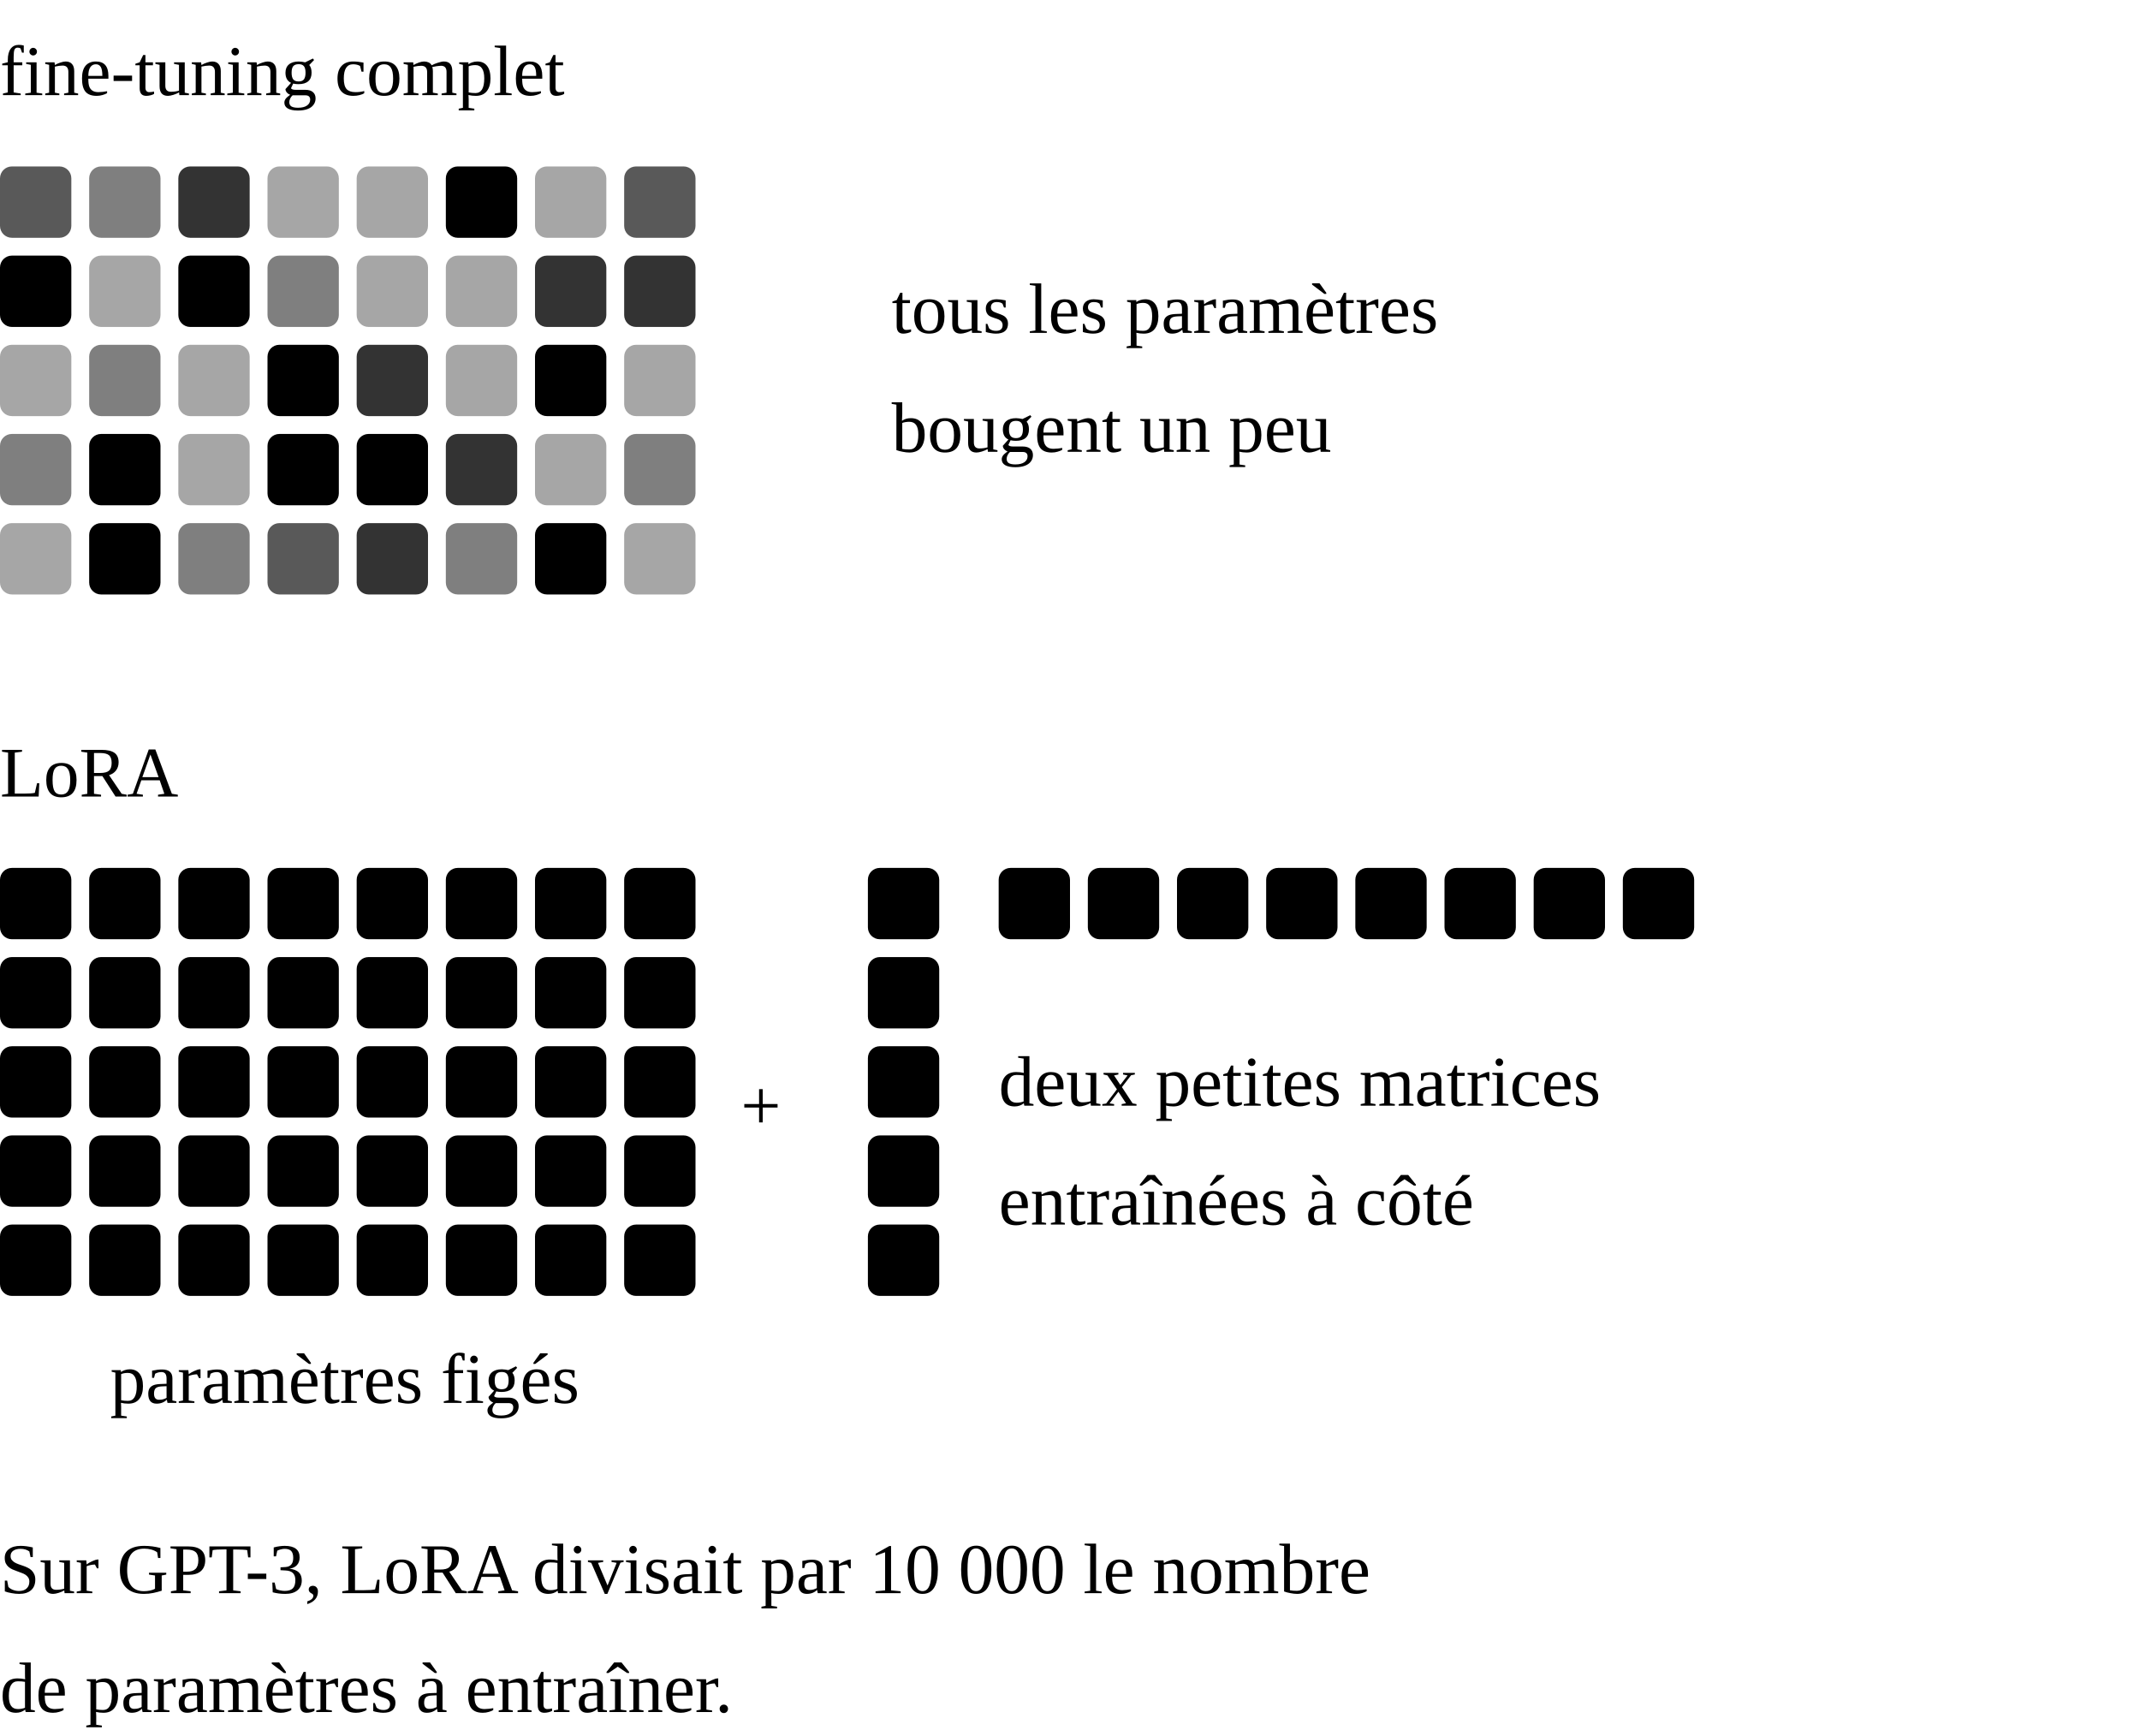
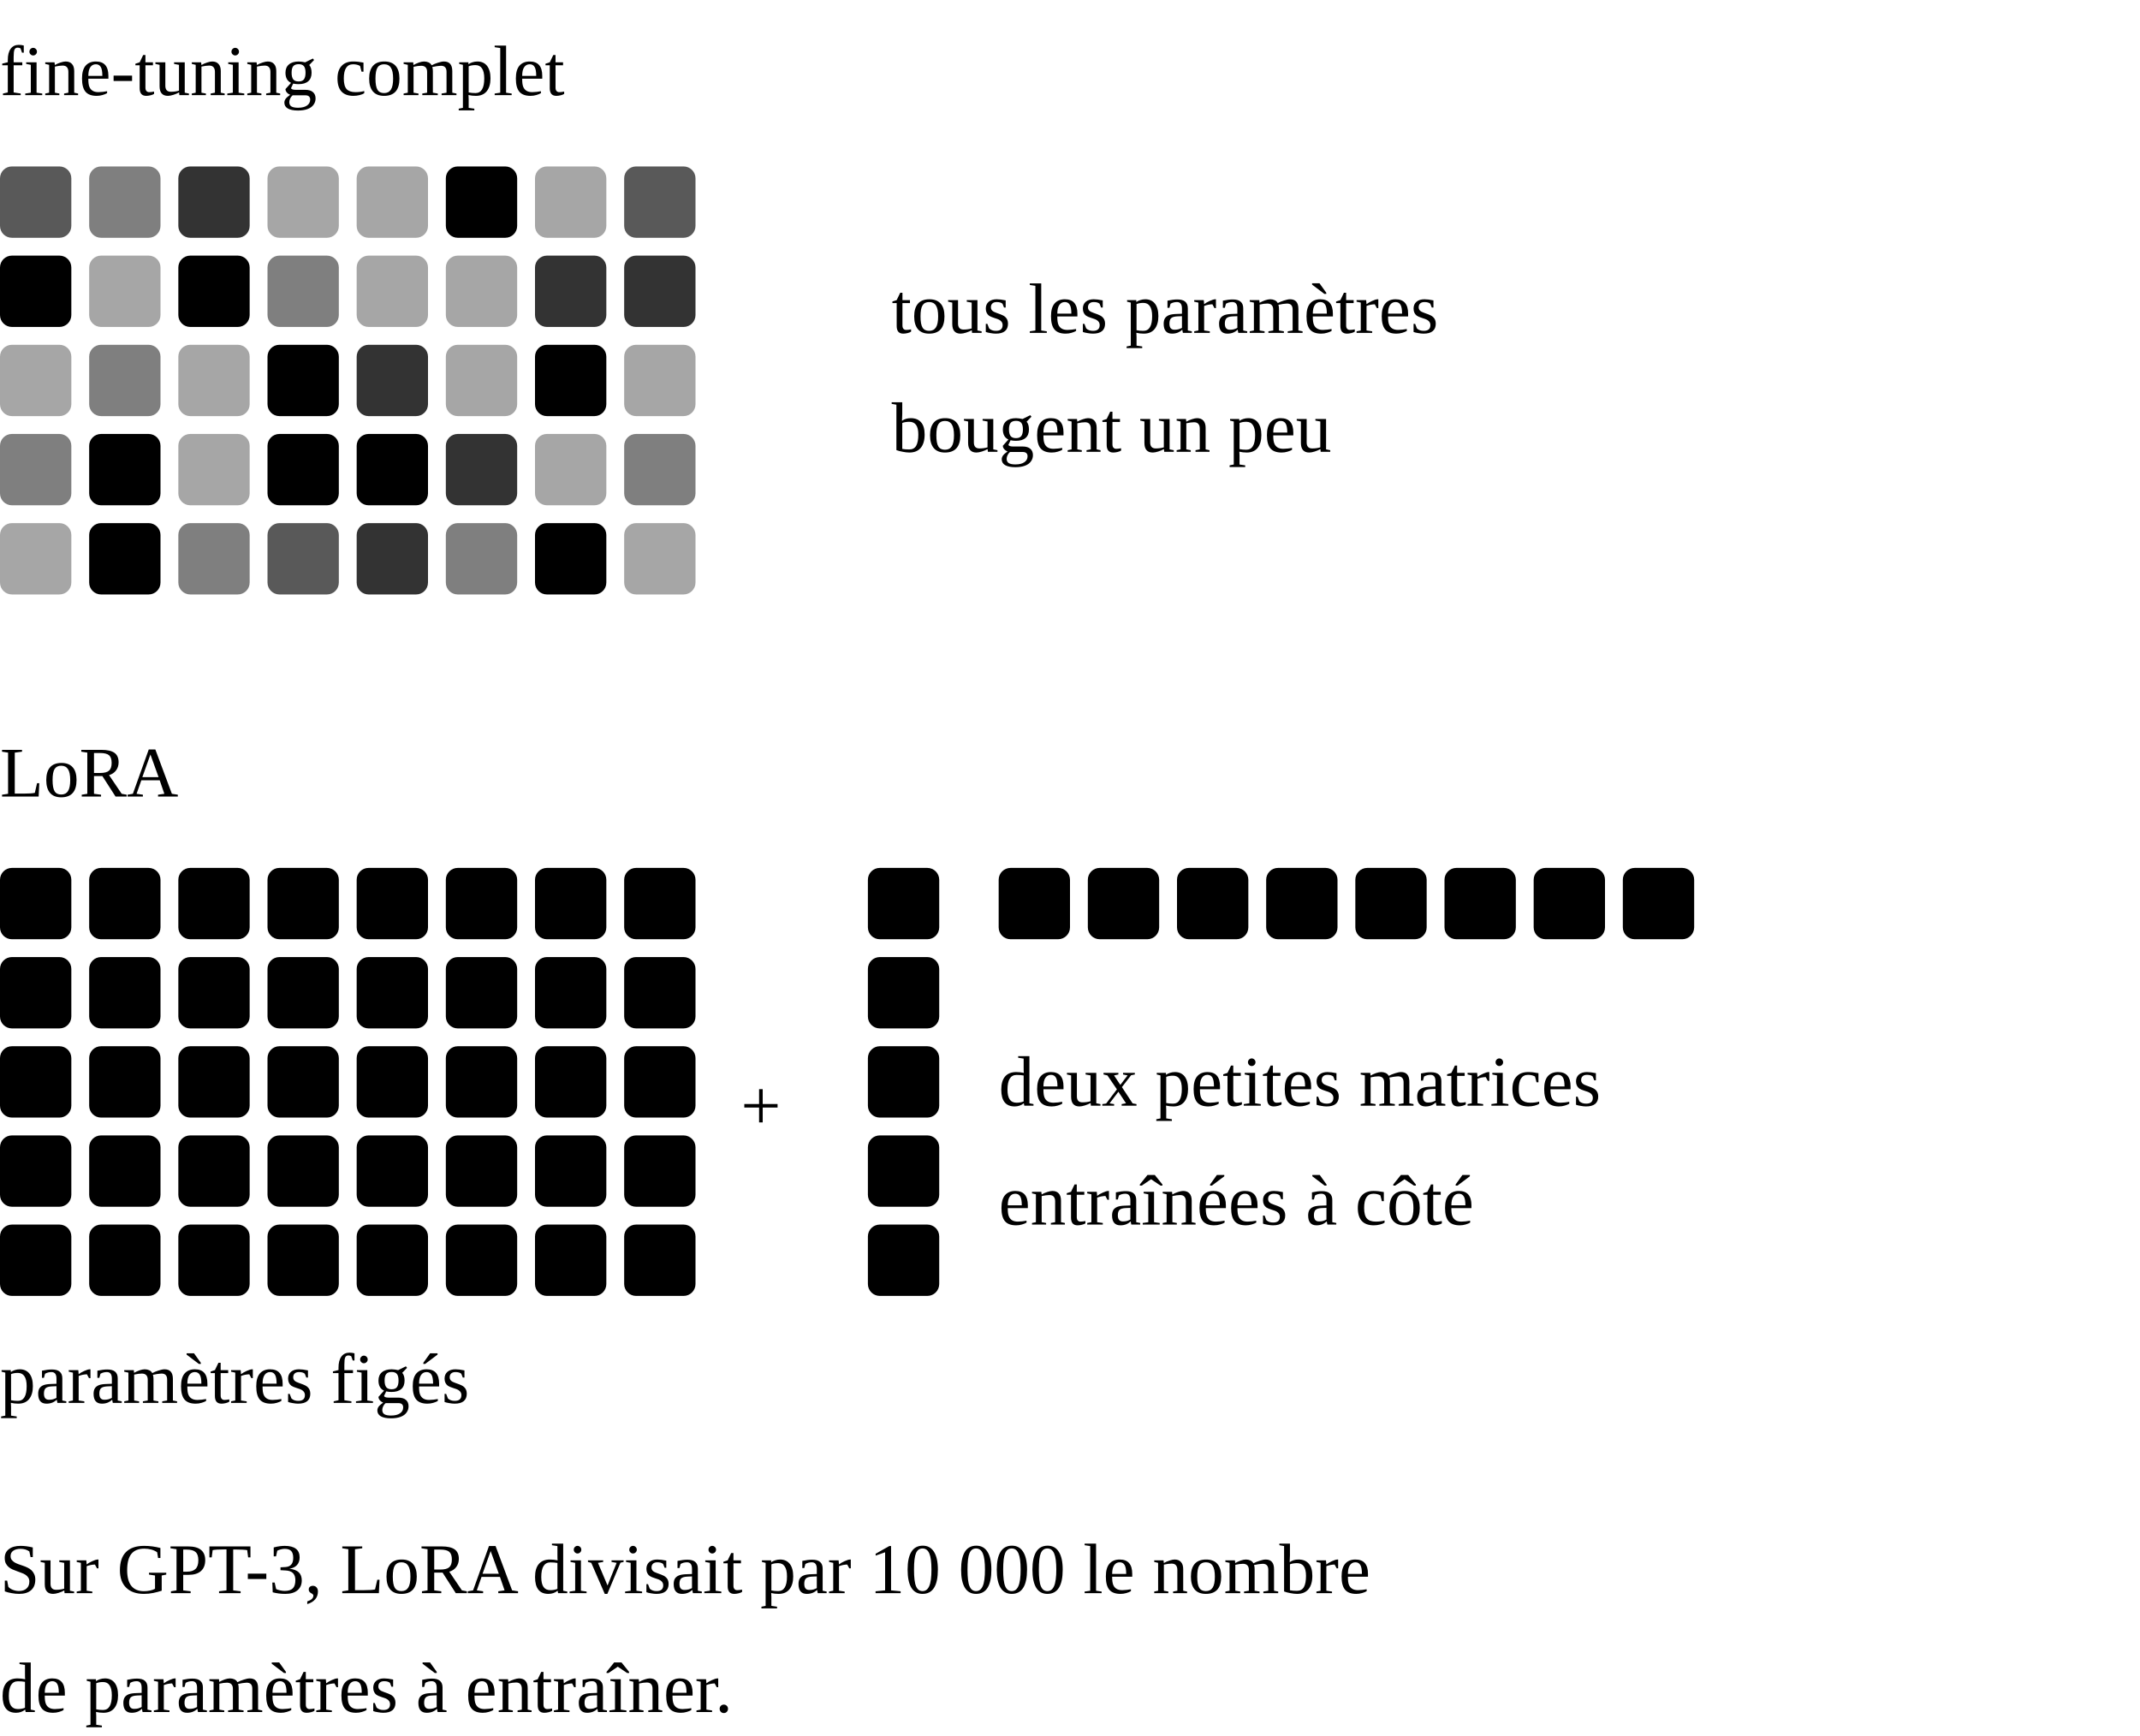
<svg xmlns="http://www.w3.org/2000/svg" viewBox="0 0 360 292" role="img" aria-labelledby="fine-tuning-t">
  <text class="m" x="0" y="16">fine-tuning complet</text>
  <rect class="fa" x="0" y="28" width="12" height="12" rx="2" opacity="0.65" />
  <rect class="fa" x="15" y="28" width="12" height="12" rx="2" opacity="0.5" />
  <rect class="fa" x="30" y="28" width="12" height="12" rx="2" opacity="0.8" />
  <rect class="fa" x="45" y="28" width="12" height="12" rx="2" opacity="0.35" />
  <rect class="fa" x="60" y="28" width="12" height="12" rx="2" opacity="0.35" />
  <rect class="fa" x="75" y="28" width="12" height="12" rx="2" opacity="1" />
  <rect class="fa" x="90" y="28" width="12" height="12" rx="2" opacity="0.35" />
  <rect class="fa" x="105" y="28" width="12" height="12" rx="2" opacity="0.65" />
  <rect class="fa" x="0" y="43" width="12" height="12" rx="2" opacity="1" />
  <rect class="fa" x="15" y="43" width="12" height="12" rx="2" opacity="0.35" />
  <rect class="fa" x="30" y="43" width="12" height="12" rx="2" opacity="1" />
  <rect class="fa" x="45" y="43" width="12" height="12" rx="2" opacity="0.5" />
  <rect class="fa" x="60" y="43" width="12" height="12" rx="2" opacity="0.35" />
  <rect class="fa" x="75" y="43" width="12" height="12" rx="2" opacity="0.35" />
  <rect class="fa" x="90" y="43" width="12" height="12" rx="2" opacity="0.8" />
  <rect class="fa" x="105" y="43" width="12" height="12" rx="2" opacity="0.8" />
  <rect class="fa" x="0" y="58" width="12" height="12" rx="2" opacity="0.35" />
  <rect class="fa" x="15" y="58" width="12" height="12" rx="2" opacity="0.5" />
  <rect class="fa" x="30" y="58" width="12" height="12" rx="2" opacity="0.35" />
  <rect class="fa" x="45" y="58" width="12" height="12" rx="2" opacity="1" />
  <rect class="fa" x="60" y="58" width="12" height="12" rx="2" opacity="0.8" />
  <rect class="fa" x="75" y="58" width="12" height="12" rx="2" opacity="0.35" />
  <rect class="fa" x="90" y="58" width="12" height="12" rx="2" opacity="1" />
  <rect class="fa" x="105" y="58" width="12" height="12" rx="2" opacity="0.35" />
  <rect class="fa" x="0" y="73" width="12" height="12" rx="2" opacity="0.5" />
  <rect class="fa" x="15" y="73" width="12" height="12" rx="2" opacity="1" />
  <rect class="fa" x="30" y="73" width="12" height="12" rx="2" opacity="0.35" />
  <rect class="fa" x="45" y="73" width="12" height="12" rx="2" opacity="1" />
  <rect class="fa" x="60" y="73" width="12" height="12" rx="2" opacity="1" />
  <rect class="fa" x="75" y="73" width="12" height="12" rx="2" opacity="0.8" />
  <rect class="fa" x="90" y="73" width="12" height="12" rx="2" opacity="0.35" />
  <rect class="fa" x="105" y="73" width="12" height="12" rx="2" opacity="0.5" />
  <rect class="fa" x="0" y="88" width="12" height="12" rx="2" opacity="0.35" />
  <rect class="fa" x="15" y="88" width="12" height="12" rx="2" opacity="1" />
  <rect class="fa" x="30" y="88" width="12" height="12" rx="2" opacity="0.5" />
  <rect class="fa" x="45" y="88" width="12" height="12" rx="2" opacity="0.65" />
  <rect class="fa" x="60" y="88" width="12" height="12" rx="2" opacity="0.8" />
  <rect class="fa" x="75" y="88" width="12" height="12" rx="2" opacity="0.5" />
  <rect class="fa" x="90" y="88" width="12" height="12" rx="2" opacity="1" />
  <rect class="fa" x="105" y="88" width="12" height="12" rx="2" opacity="0.35" />
  <text x="150" y="56">tous les paramètres</text>
  <text x="150" y="76">bougent un peu</text>
  <text class="m" x="0" y="134">LoRA</text>
  <rect class="fd" x="0" y="146" width="12" height="12" rx="2" />
  <rect class="fd" x="15" y="146" width="12" height="12" rx="2" />
  <rect class="fd" x="30" y="146" width="12" height="12" rx="2" />
  <rect class="fd" x="45" y="146" width="12" height="12" rx="2" />
  <rect class="fd" x="60" y="146" width="12" height="12" rx="2" />
  <rect class="fd" x="75" y="146" width="12" height="12" rx="2" />
  <rect class="fd" x="90" y="146" width="12" height="12" rx="2" />
  <rect class="fd" x="105" y="146" width="12" height="12" rx="2" />
  <rect class="fd" x="0" y="161" width="12" height="12" rx="2" />
  <rect class="fd" x="15" y="161" width="12" height="12" rx="2" />
  <rect class="fd" x="30" y="161" width="12" height="12" rx="2" />
  <rect class="fd" x="45" y="161" width="12" height="12" rx="2" />
  <rect class="fd" x="60" y="161" width="12" height="12" rx="2" />
  <rect class="fd" x="75" y="161" width="12" height="12" rx="2" />
  <rect class="fd" x="90" y="161" width="12" height="12" rx="2" />
  <rect class="fd" x="105" y="161" width="12" height="12" rx="2" />
  <rect class="fd" x="0" y="176" width="12" height="12" rx="2" />
  <rect class="fd" x="15" y="176" width="12" height="12" rx="2" />
  <rect class="fd" x="30" y="176" width="12" height="12" rx="2" />
  <rect class="fd" x="45" y="176" width="12" height="12" rx="2" />
  <rect class="fd" x="60" y="176" width="12" height="12" rx="2" />
  <rect class="fd" x="75" y="176" width="12" height="12" rx="2" />
  <rect class="fd" x="90" y="176" width="12" height="12" rx="2" />
  <rect class="fd" x="105" y="176" width="12" height="12" rx="2" />
  <rect class="fd" x="0" y="191" width="12" height="12" rx="2" />
  <rect class="fd" x="15" y="191" width="12" height="12" rx="2" />
  <rect class="fd" x="30" y="191" width="12" height="12" rx="2" />
  <rect class="fd" x="45" y="191" width="12" height="12" rx="2" />
  <rect class="fd" x="60" y="191" width="12" height="12" rx="2" />
  <rect class="fd" x="75" y="191" width="12" height="12" rx="2" />
  <rect class="fd" x="90" y="191" width="12" height="12" rx="2" />
  <rect class="fd" x="105" y="191" width="12" height="12" rx="2" />
  <rect class="fd" x="0" y="206" width="12" height="12" rx="2" />
  <rect class="fd" x="15" y="206" width="12" height="12" rx="2" />
  <rect class="fd" x="30" y="206" width="12" height="12" rx="2" />
  <rect class="fd" x="45" y="206" width="12" height="12" rx="2" />
  <rect class="fd" x="60" y="206" width="12" height="12" rx="2" />
  <rect class="fd" x="75" y="206" width="12" height="12" rx="2" />
  <rect class="fd" x="90" y="206" width="12" height="12" rx="2" />
  <rect class="fd" x="105" y="206" width="12" height="12" rx="2" />
-   <text class="m mu" x="58" y="236" text-anchor="middle">paramètres figés</text>
+   <text class="m mu" x="0" y="236">paramètres figés</text>
  <text class="big mu" x="128" y="190" text-anchor="middle">+</text>
  <rect class="fa" x="146" y="146" width="12" height="12" rx="2" />
  <rect class="fa" x="146" y="161" width="12" height="12" rx="2" />
  <rect class="fa" x="146" y="176" width="12" height="12" rx="2" />
  <rect class="fa" x="146" y="191" width="12" height="12" rx="2" />
  <rect class="fa" x="146" y="206" width="12" height="12" rx="2" />
  <rect class="fa" x="168" y="146" width="12" height="12" rx="2" />
  <rect class="fa" x="183" y="146" width="12" height="12" rx="2" />
  <rect class="fa" x="198" y="146" width="12" height="12" rx="2" />
  <rect class="fa" x="213" y="146" width="12" height="12" rx="2" />
  <rect class="fa" x="228" y="146" width="12" height="12" rx="2" />
  <rect class="fa" x="243" y="146" width="12" height="12" rx="2" />
  <rect class="fa" x="258" y="146" width="12" height="12" rx="2" />
  <rect class="fa" x="273" y="146" width="12" height="12" rx="2" />
  <text x="168" y="186">deux petites matrices</text>
  <text x="168" y="206">entraînées à côté</text>
  <text class="i mu" x="0" y="268">Sur GPT-3, LoRA divisait par 10 000 le nombre</text>
  <text class="i mu" x="0" y="288">de paramètres à entraîner.</text>
</svg>
